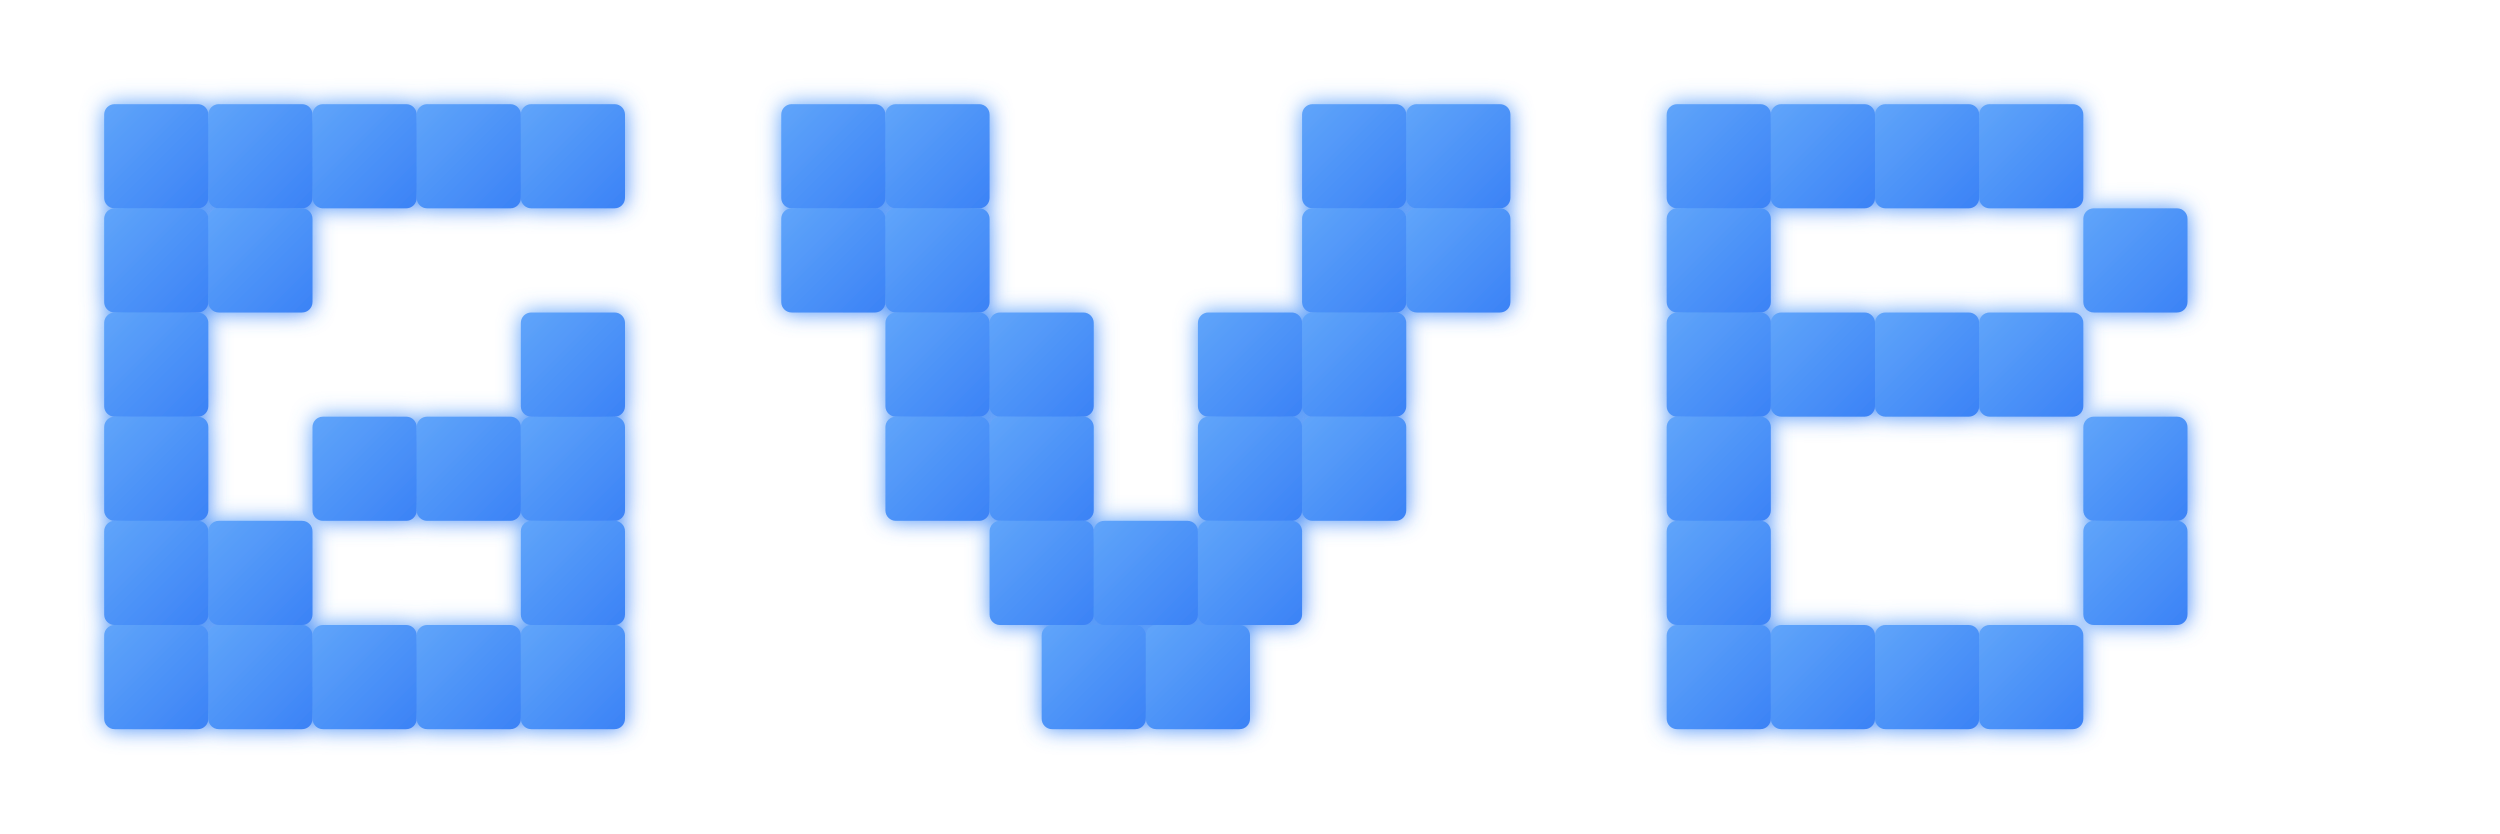
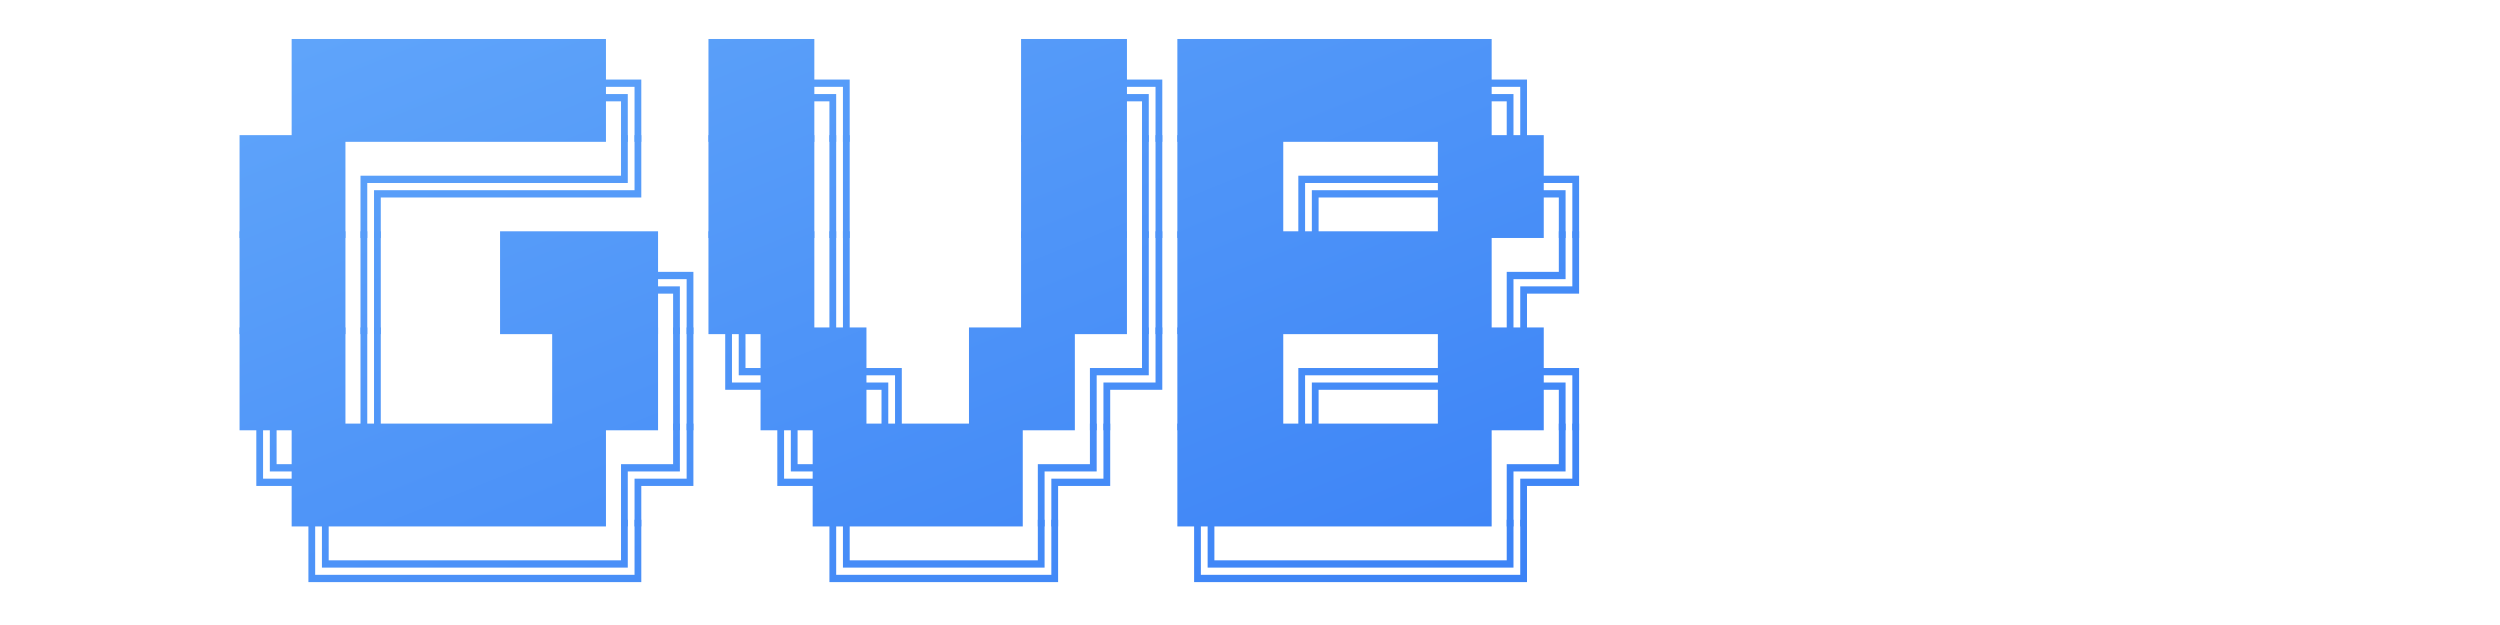
- <svg xmlns="http://www.w3.org/2000/svg" viewBox="0 0 480 160" width="480" height="160">
+ <svg xmlns="http://www.w3.org/2000/svg" viewBox="0 0 520 130" width="520" height="130">
  <defs>
    <linearGradient id="blue" x1="0%" y1="0%" x2="100%" y2="100%">
      <stop offset="0%" style="stop-color:#60a5fa" />
      <stop offset="100%" style="stop-color:#3b82f6" />
    </linearGradient>
-     <filter id="glow">
-       <feGaussianBlur stdDeviation="2" result="blur" />
-       <feMerge>
-         <feMergeNode in="blur" />
-         <feMergeNode in="SourceGraphic" />
-       </feMerge>
-     </filter>
  </defs>
-   <g fill="url(#blue)" filter="url(#glow)">
-     <rect x="20" y="20" width="20" height="20" rx="2" />
-     <rect x="40" y="20" width="20" height="20" rx="2" />
-     <rect x="60" y="20" width="20" height="20" rx="2" />
-     <rect x="80" y="20" width="20" height="20" rx="2" />
-     <rect x="100" y="20" width="20" height="20" rx="2" />
-     <rect x="20" y="40" width="20" height="20" rx="2" />
-     <rect x="40" y="40" width="20" height="20" rx="2" />
-     <rect x="20" y="60" width="20" height="20" rx="2" />
-     <rect x="20" y="80" width="20" height="20" rx="2" />
-     <rect x="60" y="80" width="20" height="20" rx="2" />
-     <rect x="80" y="80" width="20" height="20" rx="2" />
-     <rect x="100" y="80" width="20" height="20" rx="2" />
-     <rect x="20" y="100" width="20" height="20" rx="2" />
-     <rect x="40" y="100" width="20" height="20" rx="2" />
-     <rect x="100" y="60" width="20" height="20" rx="2" />
-     <rect x="100" y="100" width="20" height="20" rx="2" />
-     <rect x="20" y="120" width="20" height="20" rx="2" />
-     <rect x="40" y="120" width="20" height="20" rx="2" />
-     <rect x="60" y="120" width="20" height="20" rx="2" />
-     <rect x="80" y="120" width="20" height="20" rx="2" />
-     <rect x="100" y="120" width="20" height="20" rx="2" />
-     <rect x="150" y="20" width="20" height="20" rx="2" />
-     <rect x="170" y="20" width="20" height="20" rx="2" />
-     <rect x="250" y="20" width="20" height="20" rx="2" />
-     <rect x="270" y="20" width="20" height="20" rx="2" />
-     <rect x="150" y="40" width="20" height="20" rx="2" />
-     <rect x="170" y="40" width="20" height="20" rx="2" />
-     <rect x="250" y="40" width="20" height="20" rx="2" />
-     <rect x="270" y="40" width="20" height="20" rx="2" />
-     <rect x="170" y="60" width="20" height="20" rx="2" />
-     <rect x="190" y="60" width="20" height="20" rx="2" />
-     <rect x="230" y="60" width="20" height="20" rx="2" />
-     <rect x="250" y="60" width="20" height="20" rx="2" />
-     <rect x="170" y="80" width="20" height="20" rx="2" />
-     <rect x="190" y="80" width="20" height="20" rx="2" />
-     <rect x="230" y="80" width="20" height="20" rx="2" />
-     <rect x="250" y="80" width="20" height="20" rx="2" />
-     <rect x="190" y="100" width="20" height="20" rx="2" />
-     <rect x="210" y="100" width="20" height="20" rx="2" />
-     <rect x="230" y="100" width="20" height="20" rx="2" />
-     <rect x="200" y="120" width="20" height="20" rx="2" />
-     <rect x="220" y="120" width="20" height="20" rx="2" />
-     <rect x="320" y="20" width="20" height="20" rx="2" />
-     <rect x="340" y="20" width="20" height="20" rx="2" />
-     <rect x="360" y="20" width="20" height="20" rx="2" />
-     <rect x="380" y="20" width="20" height="20" rx="2" />
-     <rect x="320" y="40" width="20" height="20" rx="2" />
-     <rect x="400" y="40" width="20" height="20" rx="2" />
-     <rect x="320" y="60" width="20" height="20" rx="2" />
-     <rect x="340" y="60" width="20" height="20" rx="2" />
-     <rect x="360" y="60" width="20" height="20" rx="2" />
-     <rect x="380" y="60" width="20" height="20" rx="2" />
-     <rect x="320" y="80" width="20" height="20" rx="2" />
-     <rect x="400" y="80" width="20" height="20" rx="2" />
-     <rect x="320" y="100" width="20" height="20" rx="2" />
-     <rect x="400" y="100" width="20" height="20" rx="2" />
-     <rect x="320" y="120" width="20" height="20" rx="2" />
-     <rect x="340" y="120" width="20" height="20" rx="2" />
-     <rect x="360" y="120" width="20" height="20" rx="2" />
-     <rect x="380" y="120" width="20" height="20" rx="2" />
-   </g>
+   <text fill="url(#blue)" font-family="'SF Mono','Fira Code','Cascadia Code','Menlo','Consolas',monospace" font-size="18" font-weight="bold" xml:space="preserve">
+     <tspan x="50" y="25"> ██████╗ ██╗   ██╗██████╗ </tspan>
+     <tspan x="50" y="45">██╔════╝ ██║   ██║██╔══██╗</tspan>
+     <tspan x="50" y="65">██║  ███╗██║   ██║██████╔╝</tspan>
+     <tspan x="50" y="85">██║   ██║╚██╗ ██╔╝██╔══██╗</tspan>
+     <tspan x="50" y="105">╚██████╔╝ ╚████╔╝ ██████╔╝</tspan>
+     <tspan x="50" y="125"> ╚═════╝   ╚═══╝  ╚═════╝ </tspan>
+   </text>
</svg>
